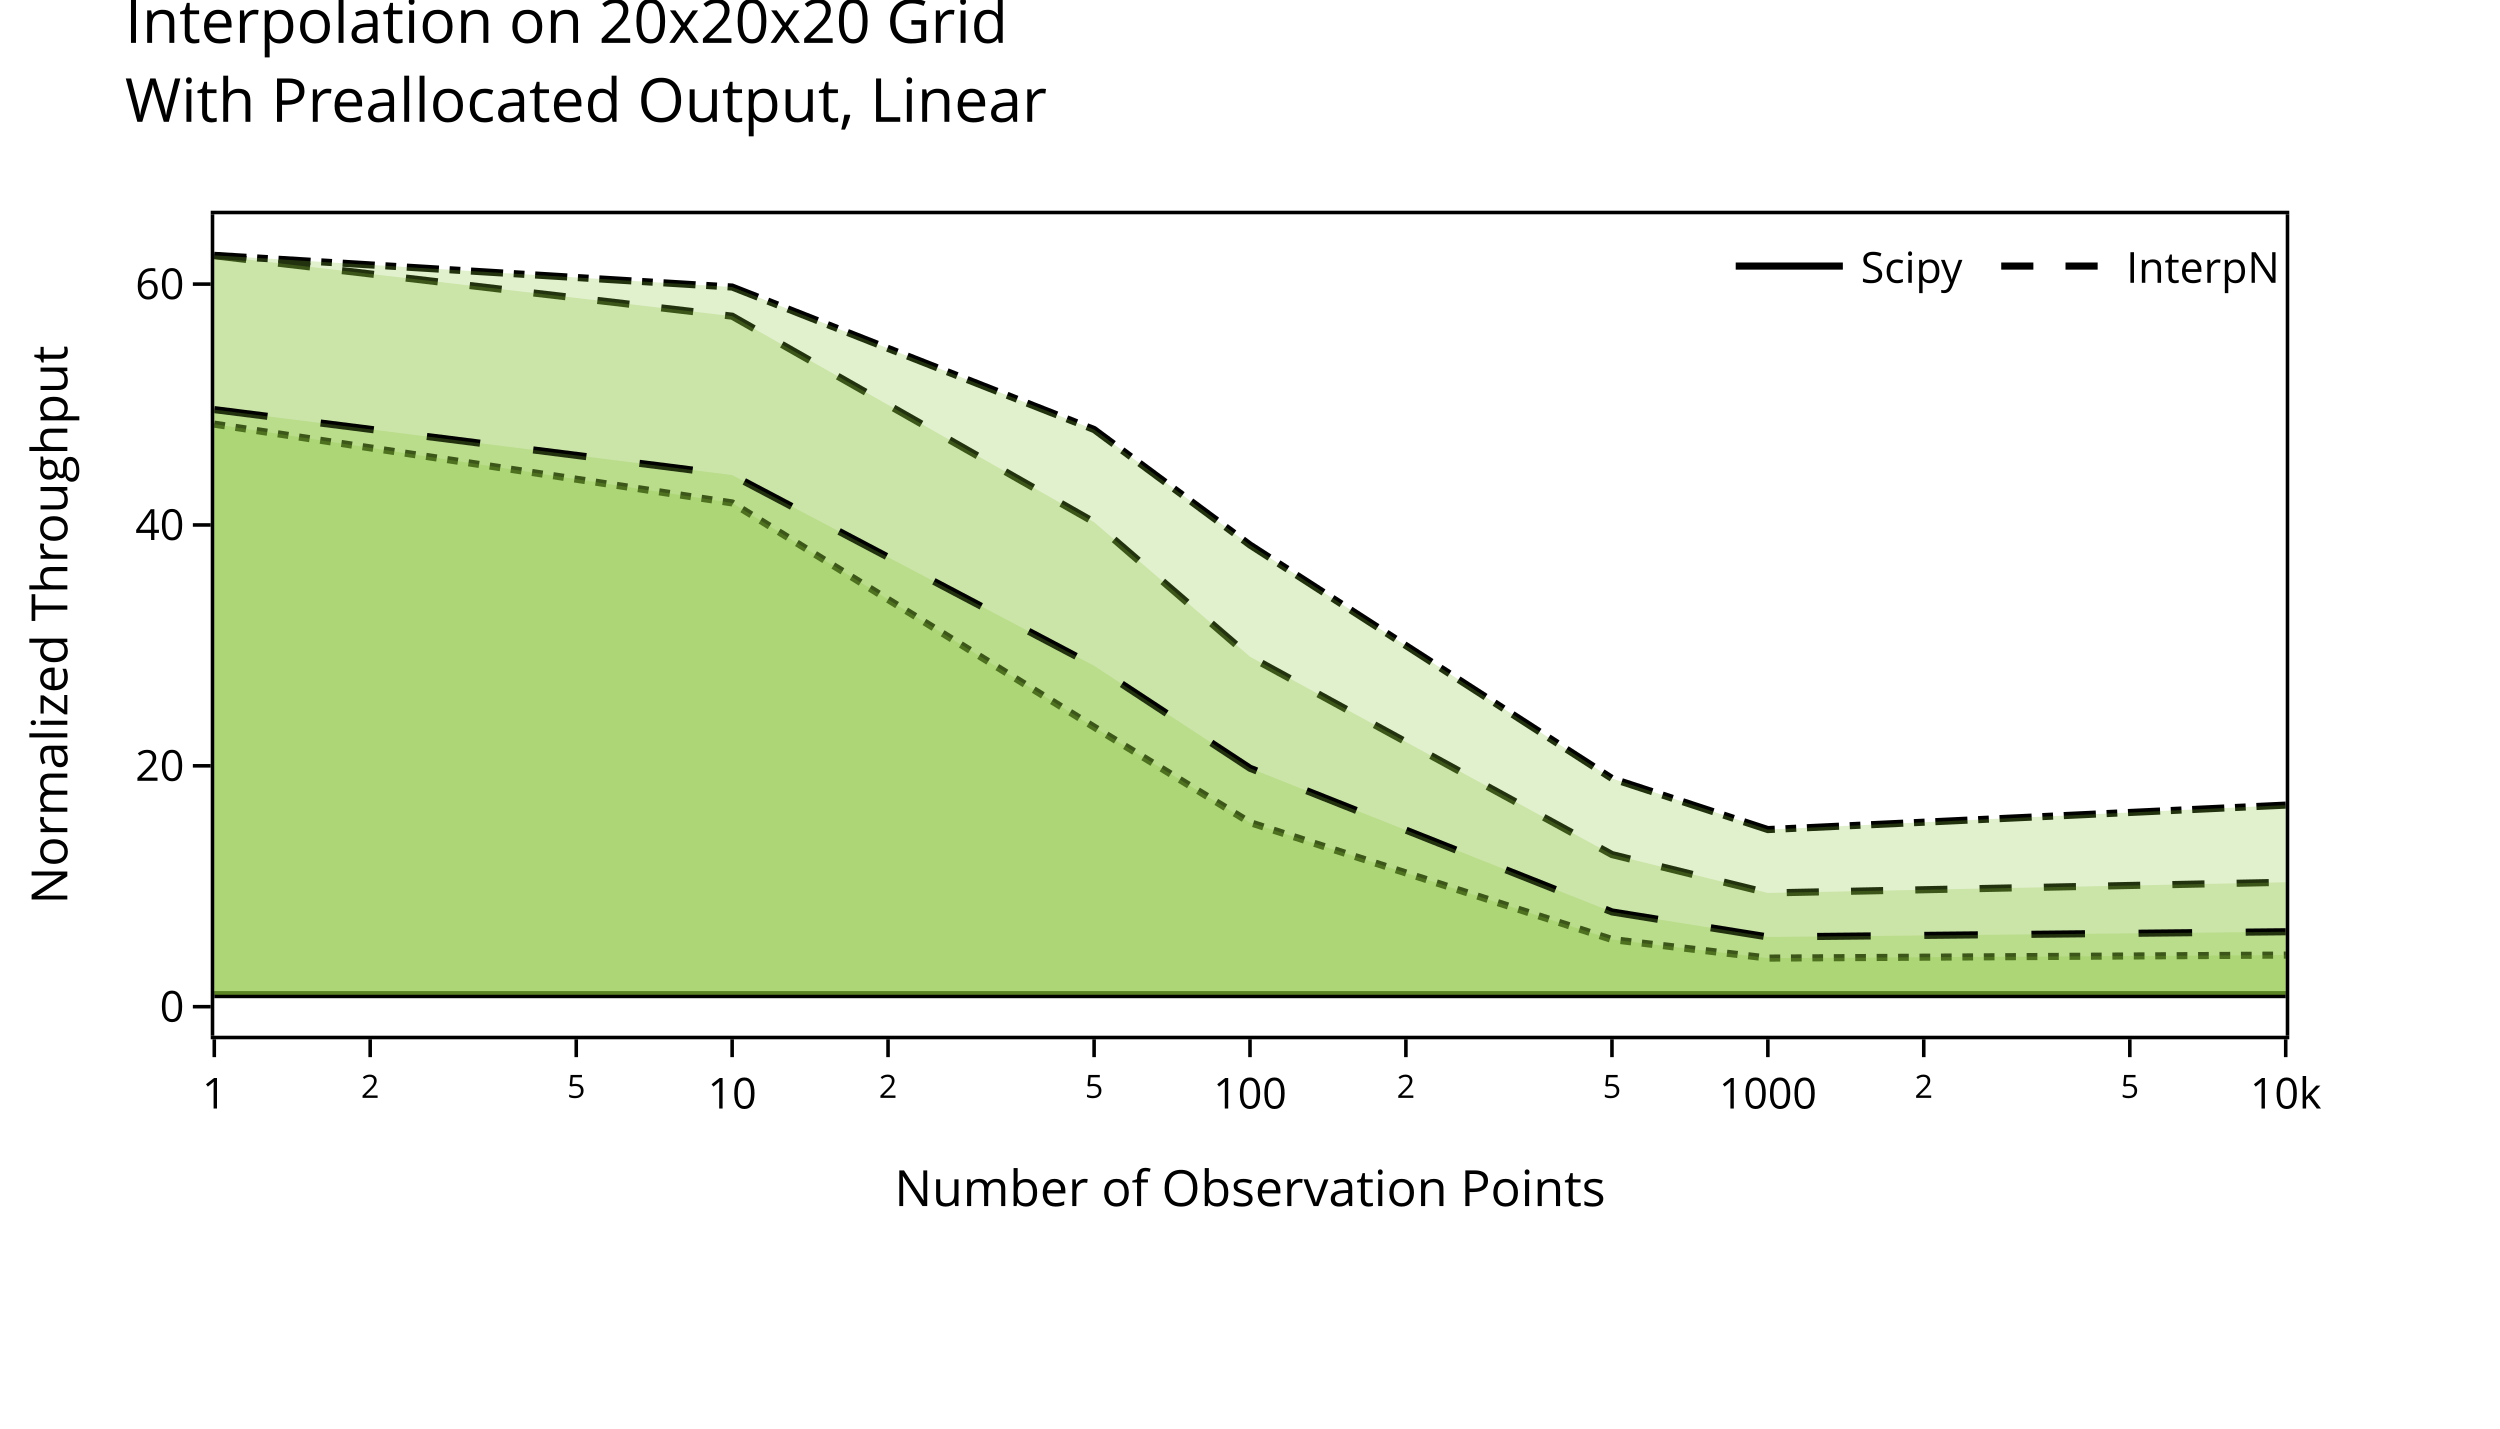
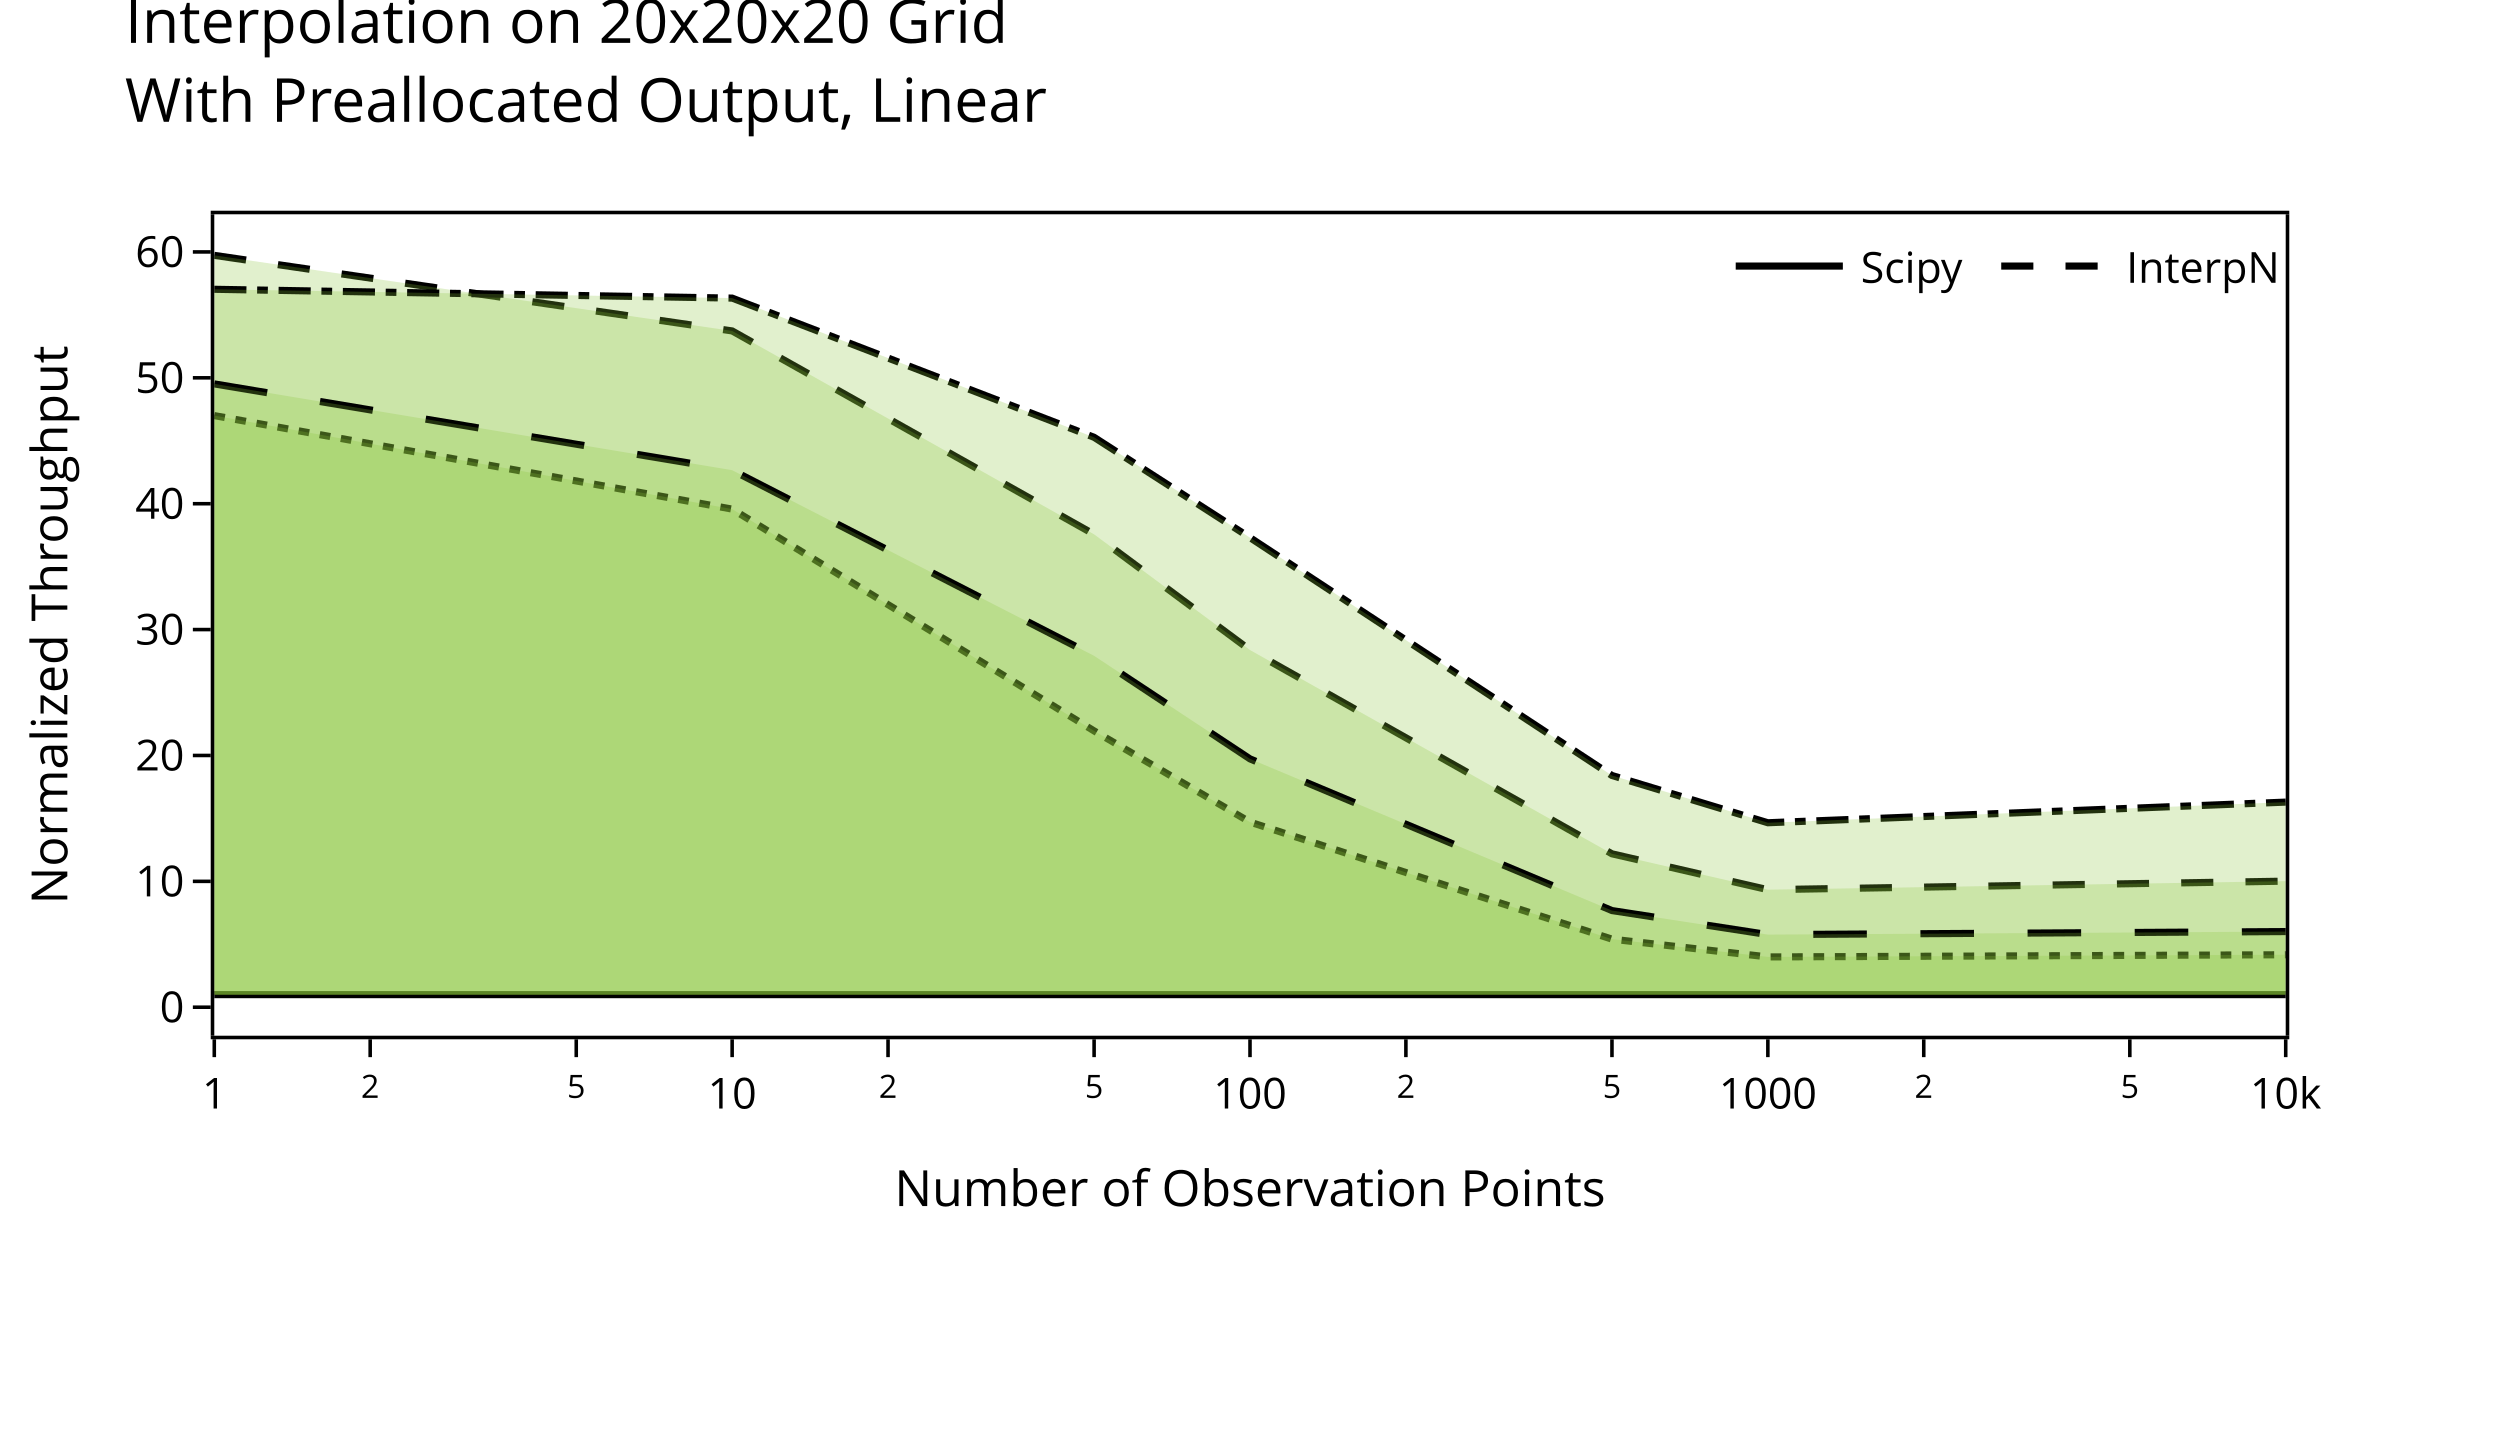
<svg xmlns="http://www.w3.org/2000/svg" class="main-svg" width="700" height="400" style="" viewBox="0 0 700 400">
  <rect x="0" y="0" width="700" height="400" style="fill: rgb(0, 0, 0); fill-opacity: 0;" />
-   <defs id="defs-79826c">
+   <defs id="defs-e51c9c">
    <g class="clips">
-       <clipPath id="clip79826cxyplot" class="plotclip">
+       <clipPath id="clipe51c9cxyplot" class="plotclip">
        <rect width="580" height="230" />
      </clipPath>
-       <clipPath class="axesclip" id="clip79826cx">
+       <clipPath class="axesclip" id="clipe51c9cx">
        <rect x="60" y="0" width="580" height="400" />
      </clipPath>
-       <clipPath class="axesclip" id="clip79826cy">
+       <clipPath class="axesclip" id="clipe51c9cy">
        <rect x="0" y="60" width="700" height="230" />
      </clipPath>
-       <clipPath class="axesclip" id="clip79826cxy">
+       <clipPath class="axesclip" id="clipe51c9cxy">
        <rect x="60" y="60" width="580" height="230" />
      </clipPath>
    </g>
    <g class="gradients" />
    <g class="patterns" />
  </defs>
  <g class="bglayer">
    <rect class="bg" x="60" y="60" width="580" height="230" style="fill: rgb(0, 0, 0); fill-opacity: 0; stroke-width: 0;" />
  </g>
  <g class="layer-below">
    <g class="imagelayer" />
    <g class="shapelayer" />
  </g>
  <g class="cartesianlayer">
    <g class="subplot xy">
      <g class="layer-subplot">
        <g class="shapelayer" />
        <g class="imagelayer" />
      </g>
      <g class="minor-gridlayer">
        <g class="x" />
        <g class="y" />
      </g>
      <g class="gridlayer">
        <g class="x" />
        <g class="y" />
      </g>
      <g class="zerolinelayer" />
      <g class="layer-between">
        <g class="shapelayer" />
        <g class="imagelayer" />
      </g>
      <path class="xlines-below" />
      <path class="ylines-below" />
      <g class="overlines-below" />
      <g class="xaxislayer-below" />
      <g class="yaxislayer-below" />
      <g class="overaxes-below" />
      <g class="overplot">
-         <g class="xy" transform="translate(60,60)" clip-path="url(#clip79826cxyplot)">
+         <g class="xy" transform="translate(60,60)" clip-path="url(#clipe51c9cxyplot)">
          <g class="scatterlayer mlayer">
-             <g class="trace scatter trace6dc920" style="stroke-miterlimit: 2; opacity: 1;">
+             <g class="trace scatter trace75870b" style="stroke-miterlimit: 2; opacity: 1;">
              <g class="fills" />
              <g class="errorbars" />
              <g class="lines">
                <path class="js-line" d="M0,218.5L580,218.5" style="vector-effect: none; fill: none; stroke: rgb(0, 0, 0); stroke-opacity: 1; stroke-width: 2px; opacity: 1;" />
              </g>
              <g class="points" />
              <g class="text" />
            </g>
-             <g class="trace scatter trace458125" style="stroke-miterlimit: 2; opacity: 1;">
-               <g class="fills" />
-               <g class="errorbars" />
-               <g class="lines">
-                 <path class="js-line" d="M0,11.6L145,28.53L246.35,86.21L290,123.88L391.35,179.28L435,190.03L580,187.03" style="vector-effect: none; fill: none; stroke: rgb(0, 0, 0); stroke-opacity: 1; stroke-dasharray: 9px, 9px; stroke-width: 2px; opacity: 1;" />
-               </g>
-               <g class="points" />
-               <g class="text" />
-             </g>
-             <g class="trace scatter trace880c1d" style="stroke-miterlimit: 2; opacity: 1;">
+             <g class="trace scatter tracef72b09" style="stroke-miterlimit: 2; opacity: 1;">
+               <g class="fills" />
+               <g class="errorbars" />
+               <g class="lines">
+                 <path class="js-line" d="M0,11.5L145,32.66L246.35,89.62L290,122.01L391.35,179.07L435,189.11L580,186.72" style="vector-effect: none; fill: none; stroke: rgb(0, 0, 0); stroke-opacity: 1; stroke-dasharray: 9px, 9px; stroke-width: 2px; opacity: 1;" />
+               </g>
+               <g class="points" />
+               <g class="text" />
+             </g>
+             <g class="trace scatter tracef96c4a" style="stroke-miterlimit: 2; opacity: 1;">
              <g class="fills">
                <g>
-                   <path class="js-fill" d="M0,11.6L145,28.53L246.35,86.21L290,123.88L391.35,179.28L435,190.03L580,187.03L580,218.5L435,218.5L0,218.5Z" style="fill: rgb(139, 196, 59); fill-opacity: 0.25; stroke-width: 0;" />
+                   <path class="js-fill" d="M0,11.5L145,32.66L246.35,89.62L290,122.01L391.35,179.07L435,189.11L580,186.72L580,218.5L435,218.5L0,218.5Z" style="fill: rgb(139, 196, 59); fill-opacity: 0.25; stroke-width: 0;" />
                </g>
              </g>
              <g class="errorbars" />
              <g class="lines">
-                 <path class="js-line" d="M0,11.6L145,28.53L246.35,86.21L290,123.88L391.35,179.28L435,190.03L580,187.03L580,218.5L435,218.5L0,218.5" style="vector-effect: none; fill: none; stroke: rgb(0, 204, 150); stroke-opacity: 1; stroke-width: 0px; opacity: 1;" />
-               </g>
-               <g class="points" />
-               <g class="text" />
-             </g>
-             <g class="trace scatter trace7c7507" style="stroke-miterlimit: 2; opacity: 1;">
-               <g class="fills" />
-               <g class="errorbars" />
-               <g class="lines">
-                 <path class="js-line" d="M0,58.76L145,80.82L246.35,143.59L290,170.32L391.35,203.07L435,208.27L580,207.42" style="vector-effect: none; fill: none; stroke: rgb(0, 0, 0); stroke-opacity: 1; stroke-dasharray: 3px, 3px; stroke-width: 2px; opacity: 1;" />
-               </g>
-               <g class="points" />
-               <g class="text" />
-             </g>
-             <g class="trace scatter traceed5b94" style="stroke-miterlimit: 2; opacity: 1;">
+                 <path class="js-line" d="M0,11.5L145,32.66L246.35,89.62L290,122.01L391.35,179.07L435,189.11L580,186.72L580,218.5L435,218.5L0,218.5" style="vector-effect: none; fill: none; stroke: rgb(0, 204, 150); stroke-opacity: 1; stroke-width: 0px; opacity: 1;" />
+               </g>
+               <g class="points" />
+               <g class="text" />
+             </g>
+             <g class="trace scatter trace5d2011" style="stroke-miterlimit: 2; opacity: 1;">
+               <g class="fills" />
+               <g class="errorbars" />
+               <g class="lines">
+                 <path class="js-line" d="M0,56.37L145,82.55L246.35,144.66L290,170.19L391.35,202.96L435,207.94L580,207.33" style="vector-effect: none; fill: none; stroke: rgb(0, 0, 0); stroke-opacity: 1; stroke-dasharray: 3px, 3px; stroke-width: 2px; opacity: 1;" />
+               </g>
+               <g class="points" />
+               <g class="text" />
+             </g>
+             <g class="trace scatter tracec2d2fd" style="stroke-miterlimit: 2; opacity: 1;">
              <g class="fills">
                <g>
-                   <path class="js-fill" d="M0,58.76L145,80.82L246.35,143.59L290,170.32L391.35,203.07L435,208.27L580,207.42L580,218.5L435,218.5L0,218.5Z" style="fill: rgb(139, 196, 59); fill-opacity: 0.25; stroke-width: 0;" />
+                   <path class="js-fill" d="M0,56.37L145,82.55L246.35,144.66L290,170.19L391.35,202.96L435,207.94L580,207.33L580,218.5L435,218.5L0,218.5Z" style="fill: rgb(139, 196, 59); fill-opacity: 0.25; stroke-width: 0;" />
                </g>
              </g>
              <g class="errorbars" />
              <g class="lines">
-                 <path class="js-line" d="M0,58.76L145,80.82L246.35,143.59L290,170.32L391.35,203.07L435,208.27L580,207.42L580,218.5L435,218.5L0,218.5" style="vector-effect: none; fill: none; stroke: rgb(255, 161, 90); stroke-opacity: 1; stroke-width: 0px; opacity: 1;" />
-               </g>
-               <g class="points" />
-               <g class="text" />
-             </g>
-             <g class="trace scatter trace03dc22" style="stroke-miterlimit: 2; opacity: 1;">
-               <g class="fills" />
-               <g class="errorbars" />
-               <g class="lines">
-                 <path class="js-line" d="M0,11.5L145,20.37L246.35,60.27L290,92.6L391.35,157.98L435,172.28L580,165.43" style="vector-effect: none; fill: none; stroke: rgb(0, 0, 0); stroke-opacity: 1; stroke-dasharray: 9px, 3px, 3px, 3px; stroke-width: 2px; opacity: 1;" />
-               </g>
-               <g class="points" />
-               <g class="text" />
-             </g>
-             <g class="trace scatter tracea50f08" style="stroke-miterlimit: 2; opacity: 1;">
+                 <path class="js-line" d="M0,56.37L145,82.55L246.35,144.66L290,170.19L391.35,202.96L435,207.94L580,207.33L580,218.5L435,218.5L0,218.5" style="vector-effect: none; fill: none; stroke: rgb(255, 161, 90); stroke-opacity: 1; stroke-width: 0px; opacity: 1;" />
+               </g>
+               <g class="points" />
+               <g class="text" />
+             </g>
+             <g class="trace scatter trace56363c" style="stroke-miterlimit: 2; opacity: 1;">
+               <g class="fills" />
+               <g class="errorbars" />
+               <g class="lines">
+                 <path class="js-line" d="M0,21L145,23.47L246.35,62.45L290,90.54L391.35,157.14L435,170.37L580,164.59" style="vector-effect: none; fill: none; stroke: rgb(0, 0, 0); stroke-opacity: 1; stroke-dasharray: 9px, 3px, 3px, 3px; stroke-width: 2px; opacity: 1;" />
+               </g>
+               <g class="points" />
+               <g class="text" />
+             </g>
+             <g class="trace scatter trace45c8b1" style="stroke-miterlimit: 2; opacity: 1;">
              <g class="fills">
                <g>
-                   <path class="js-fill" d="M0,11.5L145,20.37L246.35,60.27L290,92.6L391.35,157.98L435,172.28L580,165.43L580,218.5L435,218.5L0,218.5Z" style="fill: rgb(139, 196, 59); fill-opacity: 0.25; stroke-width: 0;" />
+                   <path class="js-fill" d="M0,21L145,23.47L246.35,62.45L290,90.54L391.35,157.14L435,170.37L580,164.59L580,218.5L435,218.5L0,218.5Z" style="fill: rgb(139, 196, 59); fill-opacity: 0.25; stroke-width: 0;" />
                </g>
              </g>
              <g class="errorbars" />
              <g class="lines">
-                 <path class="js-line" d="M0,11.5L145,20.37L246.35,60.27L290,92.6L391.35,157.98L435,172.28L580,165.43L580,218.5L435,218.5L0,218.5" style="vector-effect: none; fill: none; stroke: rgb(255, 102, 146); stroke-opacity: 1; stroke-width: 0px; opacity: 1;" />
-               </g>
-               <g class="points" />
-               <g class="text" />
-             </g>
-             <g class="trace scatter trace37ce81" style="stroke-miterlimit: 2; opacity: 1;">
-               <g class="fills" />
-               <g class="errorbars" />
-               <g class="lines">
-                 <path class="js-line" d="M0,54.69L145,73.02L246.35,126.42L290,155.11L391.35,195.34L435,202.35L580,200.89" style="vector-effect: none; fill: none; stroke: rgb(0, 0, 0); stroke-opacity: 1; stroke-dasharray: 15px, 15px; stroke-width: 2px; opacity: 1;" />
-               </g>
-               <g class="points" />
-               <g class="text" />
-             </g>
-             <g class="trace scatter trace89cd6d" style="stroke-miterlimit: 2; opacity: 1;">
+                 <path class="js-line" d="M0,21L145,23.47L246.35,62.45L290,90.54L391.35,157.14L435,170.37L580,164.59L580,218.5L435,218.5L0,218.5" style="vector-effect: none; fill: none; stroke: rgb(255, 102, 146); stroke-opacity: 1; stroke-width: 0px; opacity: 1;" />
+               </g>
+               <g class="points" />
+               <g class="text" />
+             </g>
+             <g class="trace scatter tracee4203f" style="stroke-miterlimit: 2; opacity: 1;">
+               <g class="fills" />
+               <g class="errorbars" />
+               <g class="lines">
+                 <path class="js-line" d="M0,47.49L145,71.66L246.35,123.64L290,152.49L391.35,194.96L435,201.69L580,200.84" style="vector-effect: none; fill: none; stroke: rgb(0, 0, 0); stroke-opacity: 1; stroke-dasharray: 15px, 15px; stroke-width: 2px; opacity: 1;" />
+               </g>
+               <g class="points" />
+               <g class="text" />
+             </g>
+             <g class="trace scatter trace75d648" style="stroke-miterlimit: 2; opacity: 1;">
              <g class="fills">
                <g>
-                   <path class="js-fill" d="M0,54.69L145,73.02L246.35,126.42L290,155.11L391.35,195.34L435,202.35L580,200.89L580,218.5L435,218.5L0,218.5Z" style="fill: rgb(139, 196, 59); fill-opacity: 0.25; stroke-width: 0;" />
+                   <path class="js-fill" d="M0,47.49L145,71.66L246.35,123.64L290,152.49L391.35,194.96L435,201.69L580,200.84L580,218.5L435,218.5L0,218.5Z" style="fill: rgb(139, 196, 59); fill-opacity: 0.25; stroke-width: 0;" />
                </g>
              </g>
              <g class="errorbars" />
              <g class="lines">
-                 <path class="js-line" d="M0,54.69L145,73.02L246.35,126.42L290,155.11L391.35,195.34L435,202.35L580,200.89L580,218.5L435,218.5L0,218.5" style="vector-effect: none; fill: none; stroke: rgb(255, 151, 255); stroke-opacity: 1; stroke-width: 0px; opacity: 1;" />
+                 <path class="js-line" d="M0,47.49L145,71.66L246.35,123.64L290,152.49L391.35,194.96L435,201.69L580,200.84L580,218.5L435,218.5L0,218.5" style="vector-effect: none; fill: none; stroke: rgb(255, 151, 255); stroke-opacity: 1; stroke-width: 0px; opacity: 1;" />
              </g>
              <g class="points" />
              <g class="text" />
            </g>
          </g>
        </g>
      </g>
      <path class="xlines-above crisp" d="M59,290.5H641M59,59.5H641" style="fill: none; stroke-width: 1px; stroke: rgb(0, 0, 0); stroke-opacity: 1;" />
      <path class="ylines-above crisp" d="M59.5,60V290M640.5,60V290" style="fill: none; stroke-width: 1px; stroke: rgb(0, 0, 0); stroke-opacity: 1;" />
      <g class="overlines-above" />
      <g class="xaxislayer-above">
        <path class="xtick ticks crisp" d="M0,291v5" transform="translate(60,0)" style="stroke: rgb(0, 0, 0); stroke-opacity: 1; stroke-width: 1px;" />
        <path class="xtick ticks crisp" d="M0,291v5" transform="translate(103.65,0)" style="stroke: rgb(0, 0, 0); stroke-opacity: 1; stroke-width: 1px;" />
        <path class="xtick ticks crisp" d="M0,291v5" transform="translate(161.35,0)" style="stroke: rgb(0, 0, 0); stroke-opacity: 1; stroke-width: 1px;" />
        <path class="xtick ticks crisp" d="M0,291v5" transform="translate(205,0)" style="stroke: rgb(0, 0, 0); stroke-opacity: 1; stroke-width: 1px;" />
        <path class="xtick ticks crisp" d="M0,291v5" transform="translate(248.65,0)" style="stroke: rgb(0, 0, 0); stroke-opacity: 1; stroke-width: 1px;" />
        <path class="xtick ticks crisp" d="M0,291v5" transform="translate(306.35,0)" style="stroke: rgb(0, 0, 0); stroke-opacity: 1; stroke-width: 1px;" />
        <path class="xtick ticks crisp" d="M0,291v5" transform="translate(350,0)" style="stroke: rgb(0, 0, 0); stroke-opacity: 1; stroke-width: 1px;" />
        <path class="xtick ticks crisp" d="M0,291v5" transform="translate(393.65,0)" style="stroke: rgb(0, 0, 0); stroke-opacity: 1; stroke-width: 1px;" />
        <path class="xtick ticks crisp" d="M0,291v5" transform="translate(451.35,0)" style="stroke: rgb(0, 0, 0); stroke-opacity: 1; stroke-width: 1px;" />
        <path class="xtick ticks crisp" d="M0,291v5" transform="translate(495,0)" style="stroke: rgb(0, 0, 0); stroke-opacity: 1; stroke-width: 1px;" />
        <path class="xtick ticks crisp" d="M0,291v5" transform="translate(538.65,0)" style="stroke: rgb(0, 0, 0); stroke-opacity: 1; stroke-width: 1px;" />
        <path class="xtick ticks crisp" d="M0,291v5" transform="translate(596.35,0)" style="stroke: rgb(0, 0, 0); stroke-opacity: 1; stroke-width: 1px;" />
        <path class="xtick ticks crisp" d="M0,291v5" transform="translate(640,0)" style="stroke: rgb(0, 0, 0); stroke-opacity: 1; stroke-width: 1px;" />
        <g class="xtick">
          <text text-anchor="middle" x="0" y="310.4" transform="translate(60,0)" style="font-family: 'Open Sans', verdana, arial, sans-serif; font-size: 12px; fill: rgb(0, 0, 0); fill-opacity: 1; white-space: pre; opacity: 1;">1</text>
        </g>
        <g class="xtick">
          <text text-anchor="middle" x="0" y="307.4" style="font-family: 'Open Sans', verdana, arial, sans-serif; font-size: 9px; fill: rgb(0, 0, 0); fill-opacity: 1; white-space: pre; opacity: 1;" transform="translate(103.65,0)">2</text>
        </g>
        <g class="xtick">
          <text text-anchor="middle" x="0" y="307.4" style="font-family: 'Open Sans', verdana, arial, sans-serif; font-size: 9px; fill: rgb(0, 0, 0); fill-opacity: 1; white-space: pre; opacity: 1;" transform="translate(161.35,0)">5</text>
        </g>
        <g class="xtick">
          <text text-anchor="middle" x="0" y="310.4" style="font-family: 'Open Sans', verdana, arial, sans-serif; font-size: 12px; fill: rgb(0, 0, 0); fill-opacity: 1; white-space: pre; opacity: 1;" transform="translate(205,0)">10</text>
        </g>
        <g class="xtick">
          <text text-anchor="middle" x="0" y="307.4" style="font-family: 'Open Sans', verdana, arial, sans-serif; font-size: 9px; fill: rgb(0, 0, 0); fill-opacity: 1; white-space: pre; opacity: 1;" transform="translate(248.65,0)">2</text>
        </g>
        <g class="xtick">
          <text text-anchor="middle" x="0" y="307.4" style="font-family: 'Open Sans', verdana, arial, sans-serif; font-size: 9px; fill: rgb(0, 0, 0); fill-opacity: 1; white-space: pre; opacity: 1;" transform="translate(306.35,0)">5</text>
        </g>
        <g class="xtick">
          <text text-anchor="middle" x="0" y="310.4" style="font-family: 'Open Sans', verdana, arial, sans-serif; font-size: 12px; fill: rgb(0, 0, 0); fill-opacity: 1; white-space: pre; opacity: 1;" transform="translate(350,0)">100</text>
        </g>
        <g class="xtick">
          <text text-anchor="middle" x="0" y="307.4" style="font-family: 'Open Sans', verdana, arial, sans-serif; font-size: 9px; fill: rgb(0, 0, 0); fill-opacity: 1; white-space: pre; opacity: 1;" transform="translate(393.65,0)">2</text>
        </g>
        <g class="xtick">
          <text text-anchor="middle" x="0" y="307.4" style="font-family: 'Open Sans', verdana, arial, sans-serif; font-size: 9px; fill: rgb(0, 0, 0); fill-opacity: 1; white-space: pre; opacity: 1;" transform="translate(451.35,0)">5</text>
        </g>
        <g class="xtick">
          <text text-anchor="middle" x="0" y="310.4" style="font-family: 'Open Sans', verdana, arial, sans-serif; font-size: 12px; fill: rgb(0, 0, 0); fill-opacity: 1; white-space: pre; opacity: 1;" transform="translate(495,0)">1000</text>
        </g>
        <g class="xtick">
          <text text-anchor="middle" x="0" y="307.4" style="font-family: 'Open Sans', verdana, arial, sans-serif; font-size: 9px; fill: rgb(0, 0, 0); fill-opacity: 1; white-space: pre; opacity: 1;" transform="translate(538.65,0)">2</text>
        </g>
        <g class="xtick">
          <text text-anchor="middle" x="0" y="307.4" style="font-family: 'Open Sans', verdana, arial, sans-serif; font-size: 9px; fill: rgb(0, 0, 0); fill-opacity: 1; white-space: pre; opacity: 1;" transform="translate(596.35,0)">5</text>
        </g>
        <g class="xtick">
          <text text-anchor="middle" x="0" y="310.4" style="font-family: 'Open Sans', verdana, arial, sans-serif; font-size: 12px; fill: rgb(0, 0, 0); fill-opacity: 1; white-space: pre; opacity: 1;" transform="translate(640,0)">10k</text>
        </g>
      </g>
      <g class="yaxislayer-above">
-         <path class="ytick ticks crisp" d="M59,0h-5" transform="translate(0,281.87)" style="stroke: rgb(0, 0, 0); stroke-opacity: 1; stroke-width: 1px;" />
-         <path class="ytick ticks crisp" d="M59,0h-5" transform="translate(0,214.43)" style="stroke: rgb(0, 0, 0); stroke-opacity: 1; stroke-width: 1px;" />
-         <path class="ytick ticks crisp" d="M59,0h-5" transform="translate(0,146.99)" style="stroke: rgb(0, 0, 0); stroke-opacity: 1; stroke-width: 1px;" />
-         <path class="ytick ticks crisp" d="M59,0h-5" transform="translate(0,79.55)" style="stroke: rgb(0, 0, 0); stroke-opacity: 1; stroke-width: 1px;" />
-         <g class="ytick">
-           <text text-anchor="end" x="51.6" y="4.2" transform="translate(0,281.87)" style="font-family: 'Open Sans', verdana, arial, sans-serif; font-size: 12px; fill: rgb(0, 0, 0); fill-opacity: 1; white-space: pre; opacity: 1;">0</text>
-         </g>
-         <g class="ytick">
-           <text text-anchor="end" x="51.6" y="4.2" style="font-family: 'Open Sans', verdana, arial, sans-serif; font-size: 12px; fill: rgb(0, 0, 0); fill-opacity: 1; white-space: pre; opacity: 1;" transform="translate(0,214.43)">20</text>
-         </g>
-         <g class="ytick">
-           <text text-anchor="end" x="51.6" y="4.2" style="font-family: 'Open Sans', verdana, arial, sans-serif; font-size: 12px; fill: rgb(0, 0, 0); fill-opacity: 1; white-space: pre; opacity: 1;" transform="translate(0,146.99)">40</text>
-         </g>
-         <g class="ytick">
-           <text text-anchor="end" x="51.6" y="4.2" style="font-family: 'Open Sans', verdana, arial, sans-serif; font-size: 12px; fill: rgb(0, 0, 0); fill-opacity: 1; white-space: pre; opacity: 1;" transform="translate(0,79.55)">60</text>
+         <path class="ytick ticks crisp" d="M59,0h-5" transform="translate(0,282.02)" style="stroke: rgb(0, 0, 0); stroke-opacity: 1; stroke-width: 1px;" />
+         <path class="ytick ticks crisp" d="M59,0h-5" transform="translate(0,246.78)" style="stroke: rgb(0, 0, 0); stroke-opacity: 1; stroke-width: 1px;" />
+         <path class="ytick ticks crisp" d="M59,0h-5" transform="translate(0,211.53)" style="stroke: rgb(0, 0, 0); stroke-opacity: 1; stroke-width: 1px;" />
+         <path class="ytick ticks crisp" d="M59,0h-5" transform="translate(0,176.28)" style="stroke: rgb(0, 0, 0); stroke-opacity: 1; stroke-width: 1px;" />
+         <path class="ytick ticks crisp" d="M59,0h-5" transform="translate(0,141.04)" style="stroke: rgb(0, 0, 0); stroke-opacity: 1; stroke-width: 1px;" />
+         <path class="ytick ticks crisp" d="M59,0h-5" transform="translate(0,105.79)" style="stroke: rgb(0, 0, 0); stroke-opacity: 1; stroke-width: 1px;" />
+         <path class="ytick ticks crisp" d="M59,0h-5" transform="translate(0,70.54)" style="stroke: rgb(0, 0, 0); stroke-opacity: 1; stroke-width: 1px;" />
+         <g class="ytick">
+           <text text-anchor="end" x="51.6" y="4.2" transform="translate(0,282.02)" style="font-family: 'Open Sans', verdana, arial, sans-serif; font-size: 12px; fill: rgb(0, 0, 0); fill-opacity: 1; white-space: pre; opacity: 1;">0</text>
+         </g>
+         <g class="ytick">
+           <text text-anchor="end" x="51.6" y="4.2" style="font-family: 'Open Sans', verdana, arial, sans-serif; font-size: 12px; fill: rgb(0, 0, 0); fill-opacity: 1; white-space: pre; opacity: 1;" transform="translate(0,246.78)">10</text>
+         </g>
+         <g class="ytick">
+           <text text-anchor="end" x="51.6" y="4.2" style="font-family: 'Open Sans', verdana, arial, sans-serif; font-size: 12px; fill: rgb(0, 0, 0); fill-opacity: 1; white-space: pre; opacity: 1;" transform="translate(0,211.53)">20</text>
+         </g>
+         <g class="ytick">
+           <text text-anchor="end" x="51.6" y="4.2" style="font-family: 'Open Sans', verdana, arial, sans-serif; font-size: 12px; fill: rgb(0, 0, 0); fill-opacity: 1; white-space: pre; opacity: 1;" transform="translate(0,176.28)">30</text>
+         </g>
+         <g class="ytick">
+           <text text-anchor="end" x="51.6" y="4.2" style="font-family: 'Open Sans', verdana, arial, sans-serif; font-size: 12px; fill: rgb(0, 0, 0); fill-opacity: 1; white-space: pre; opacity: 1;" transform="translate(0,141.04)">40</text>
+         </g>
+         <g class="ytick">
+           <text text-anchor="end" x="51.6" y="4.2" style="font-family: 'Open Sans', verdana, arial, sans-serif; font-size: 12px; fill: rgb(0, 0, 0); fill-opacity: 1; white-space: pre; opacity: 1;" transform="translate(0,105.79)">50</text>
+         </g>
+         <g class="ytick">
+           <text text-anchor="end" x="51.6" y="4.2" style="font-family: 'Open Sans', verdana, arial, sans-serif; font-size: 12px; fill: rgb(0, 0, 0); fill-opacity: 1; white-space: pre; opacity: 1;" transform="translate(0,70.54)">60</text>
        </g>
      </g>
      <g class="overaxes-above" />
    </g>
  </g>
  <g class="polarlayer" />
  <g class="smithlayer" />
  <g class="ternarylayer" />
  <g class="geolayer" />
  <g class="funnelarealayer" />
  <g class="pielayer" />
  <g class="iciclelayer" />
  <g class="treemaplayer" />
  <g class="sunburstlayer" />
  <g class="glimages" />
-   <defs id="topdefs-79826c">
+   <defs id="topdefs-e51c9c">
    <g class="clips" />
-     <clipPath id="legend79826c">
+     <clipPath id="legende51c9c">
      <rect width="159" height="29" x="0" y="0" />
    </clipPath>
  </defs>
  <g class="layer-above">
    <g class="imagelayer" />
    <g class="shapelayer" />
  </g>
  <g class="infolayer">
    <g class="legend" pointer-events="all" transform="translate(481,60)">
      <rect class="bg" shape-rendering="crispEdges" width="159" height="29" x="0" y="0" style="stroke: rgb(68, 68, 68); stroke-opacity: 1; fill: rgb(0, 0, 0); fill-opacity: 0; stroke-width: 0px;" />
-       <g class="scrollbox" transform="" clip-path="url(#legend79826c)">
+       <g class="scrollbox" transform="" clip-path="url(#legende51c9c)">
        <g class="groups">
          <g class="traces" transform="translate(0,14.5)" style="opacity: 1;">
            <text class="legendtext" text-anchor="start" x="40" y="4.68" style="font-family: 'Open Sans', verdana, arial, sans-serif; font-size: 12px; fill: rgb(0, 0, 0); fill-opacity: 1; white-space: pre;">Scipy</text>
            <g class="layers" style="opacity: 1;">
              <g class="legendfill" />
              <g class="legendlines">
                <path class="js-line" d="M5,0h30" style="fill: none; stroke: rgb(0, 0, 0); stroke-opacity: 1; stroke-width: 2px;" />
              </g>
              <g class="legendsymbols">
                <g class="legendpoints" />
              </g>
            </g>
            <rect class="legendtoggle" x="0" y="-9.5" width="71.844" height="19" style="fill: rgb(0, 0, 0); fill-opacity: 0;" />
          </g>
          <g class="traces" transform="translate(74.34375,14.5)" style="opacity: 1;">
            <text class="legendtext" text-anchor="start" x="40" y="4.68" style="font-family: 'Open Sans', verdana, arial, sans-serif; font-size: 12px; fill: rgb(0, 0, 0); fill-opacity: 1; white-space: pre;">InterpN</text>
            <g class="layers" style="opacity: 1;">
              <g class="legendfill" />
              <g class="legendlines">
                <path class="js-line" d="M5,0h30" style="fill: none; stroke: rgb(0, 0, 0); stroke-opacity: 1; stroke-dasharray: 9px, 9px; stroke-width: 2px;" />
              </g>
              <g class="legendsymbols">
                <g class="legendpoints" />
              </g>
            </g>
            <rect class="legendtoggle" x="0" y="-9.5" width="81.859" height="19" style="fill: rgb(0, 0, 0); fill-opacity: 0;" />
          </g>
        </g>
      </g>
      <rect class="scrollbar" rx="20" ry="3" width="0" height="0" x="0" y="0" style="fill: rgb(128, 139, 164); fill-opacity: 1;" />
    </g>
    <g class="g-gtitle">
      <text class="gtitle" x="35" y="12" text-anchor="start" dy="0.7em" style="opacity: 1; font-family: 'Open Sans', verdana, arial, sans-serif; font-size: 17px; fill: rgb(0, 0, 0); fill-opacity: 1; white-space: pre;">
        <tspan class="line" dy="0em" x="35" y="12">Interpolation on 20x20x20 Grid</tspan>
        <tspan class="line" dy="1.3em" x="35" y="12">With Preallocated Output, Linear</tspan>
      </text>
    </g>
    <g class="g-xtitle">
      <text class="xtitle" x="350" y="337.706" text-anchor="middle" style="opacity: 1; font-family: 'Open Sans', verdana, arial, sans-serif; font-size: 14px; fill: rgb(0, 0, 0); fill-opacity: 1; white-space: pre;">Number of Observation Points</text>
    </g>
    <g class="g-ytitle">
      <text class="ytitle" transform="rotate(-90,18.85,175)" x="18.85" y="175" text-anchor="middle" style="opacity: 1; font-family: 'Open Sans', verdana, arial, sans-serif; font-size: 14px; fill: rgb(0, 0, 0); fill-opacity: 1; white-space: pre;">Normalized Throughput</text>
    </g>
  </g>
</svg>
